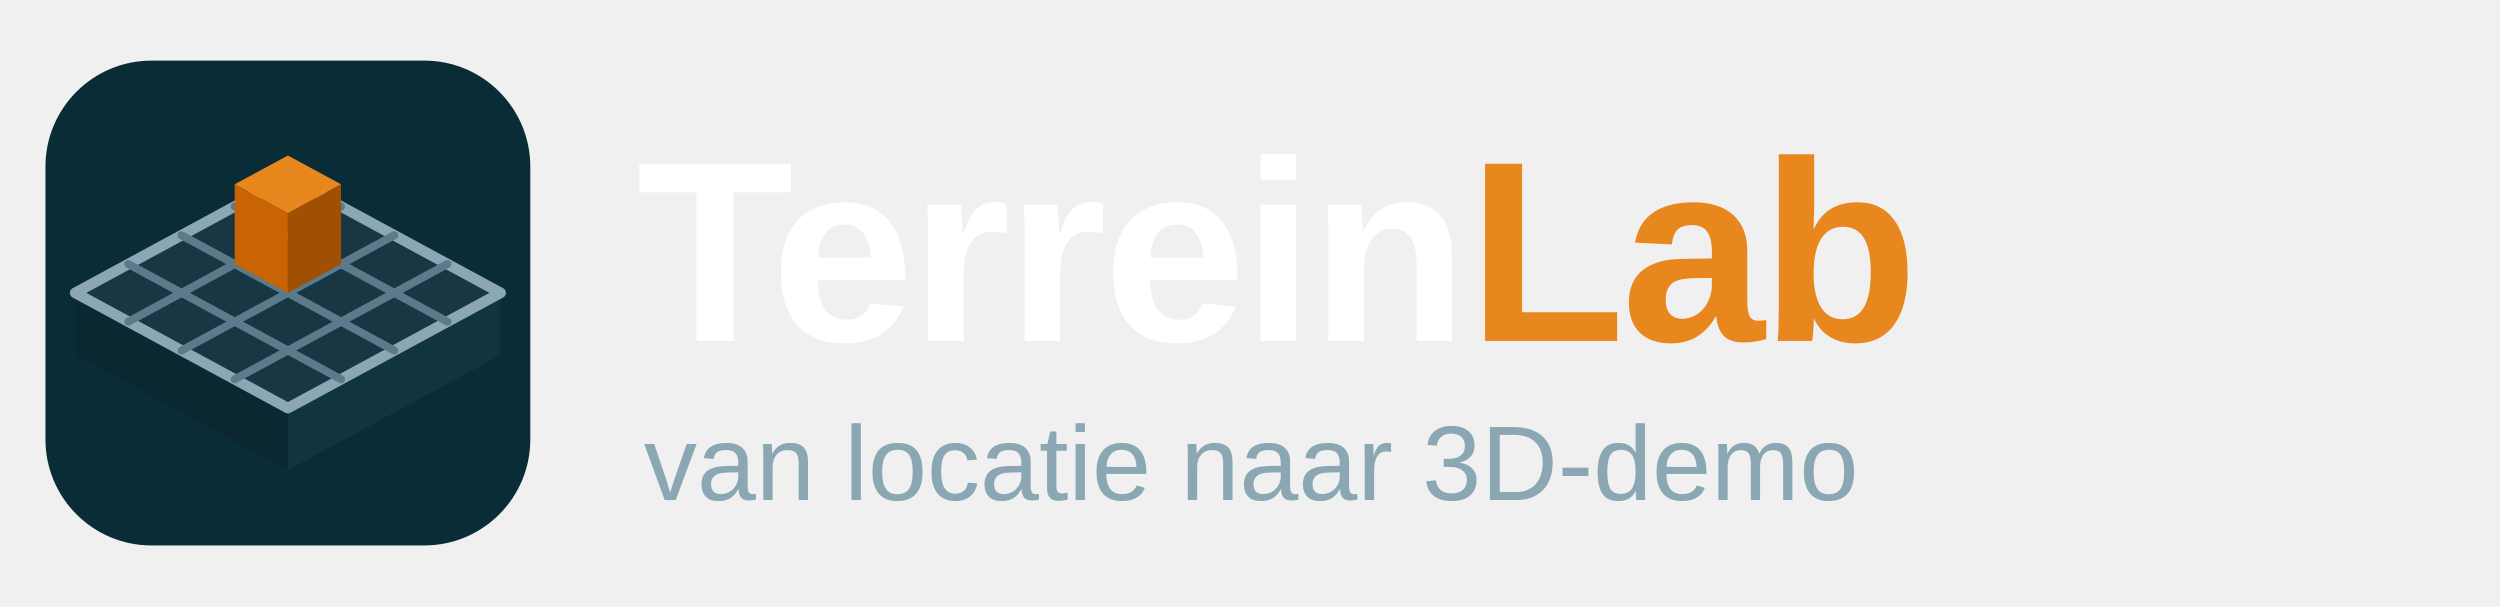
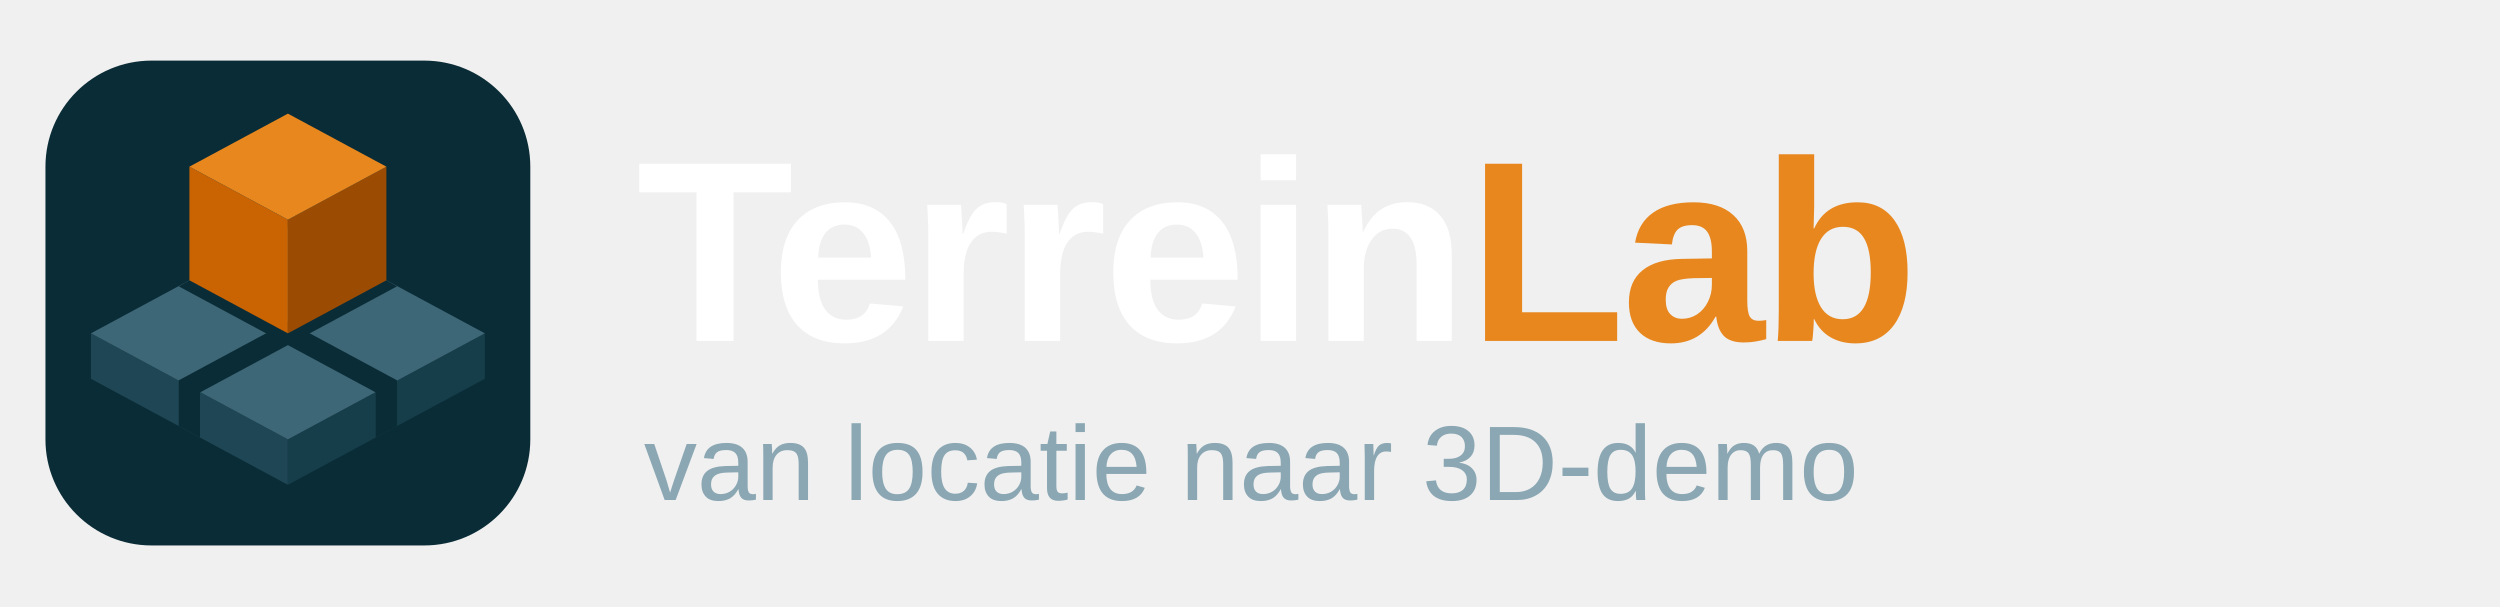
<svg xmlns="http://www.w3.org/2000/svg" viewBox="0 0 330 80" role="img" aria-label="TerreinLab, van locatie naar 3D-demo">
  <svg x="6" y="8" width="64" height="64" viewBox="0 0 64 64">
+     <defs>
+       <clipPath id="tl-slab">
+         <path d="M6 36 L32 22 L58 36 L58 42 L32 56 L6 42 Z" />
+       </clipPath>
+     </defs>
    <rect width="64" height="64" rx="14" fill="#0a2c36" />
-     <g transform="translate(32 33) scale(1.17) translate(-32 -33)">
-       <path d="M8 31 L32 44 L32 51 L8 38 Z" fill="#0b2731" />
-       <path d="M32 44 L56 31 L56 38 L32 51 Z" fill="#103440" />
-       <path d="M8 31 L32 18 L56 31 L32 44 Z" fill="#183743" stroke="#8aa7b3" stroke-width="1.2" stroke-linejoin="round" />
-       <g stroke="#5b7a8b" stroke-width="0.9" stroke-linecap="round">
-         <path d="M14 27.75 L38 40.75 M20 24.5 L44 37.5 M26 21.25 L50 34.25" />
-         <path d="M14 34.25 L38 21.25 M20 37.5 L44 24.5 M26 40.75 L50 27.75" />
+     <g clip-path="url(#tl-slab)">
+       <path d="M6 36 L32 50 L32 56 L6 42 Z" fill="#1e4654" />
+       <path d="M32 50 L58 36 L58 42 L32 56 Z" fill="#163d4a" />
+       <path d="M6 36 L32 22 L58 36 L32 50 Z" fill="#3d6676" />
+       <g fill="#0a2c36">
+         <path d="M17.6 29.8 L20.4 28.2 L46.4 42.2 L46.4 50 L43.6 50 L43.6 43.8 Z" />
+         <path d="M17.6 42.2 L43.6 28.2 L46.4 29.8 L20.4 43.8 L20.4 50 L17.6 50 Z" />
      </g>
-       <path d="M26 27.75 L32 31 L32 22 L26 18.75 Z" fill="#ca6302" />
-       <path d="M32 31 L38 27.75 L38 18.75 L32 22 Z" fill="#a14f02" />
-       <path d="M26 18.75 L32 15.5 L38 18.75 L32 22 Z" fill="#e8871e" />
    </g>
+     <path d="M19 29 L32 36 L32 21 L19 14 Z" fill="#ca6302" />
+     <path d="M32 36 L45 29 L45 14 L32 21 Z" fill="#9c4c02" />
+     <path d="M19 14 L32 7 L45 14 L32 21 Z" fill="#e8871e" />
  </svg>
  <g font-family="'Rijksoverheid Sans Heading', 'RO Sans', 'Segoe UI', 'Helvetica Neue', Arial, sans-serif">
    <text x="84" y="45" font-size="34" font-weight="700" letter-spacing="-0.5" fill="#ffffff">Terrein<tspan fill="#e8871e">Lab</tspan>
    </text>
    <text x="85" y="66" font-size="14" fill="#8aa7b3">van locatie naar 3D-demo</text>
  </g>
</svg>
